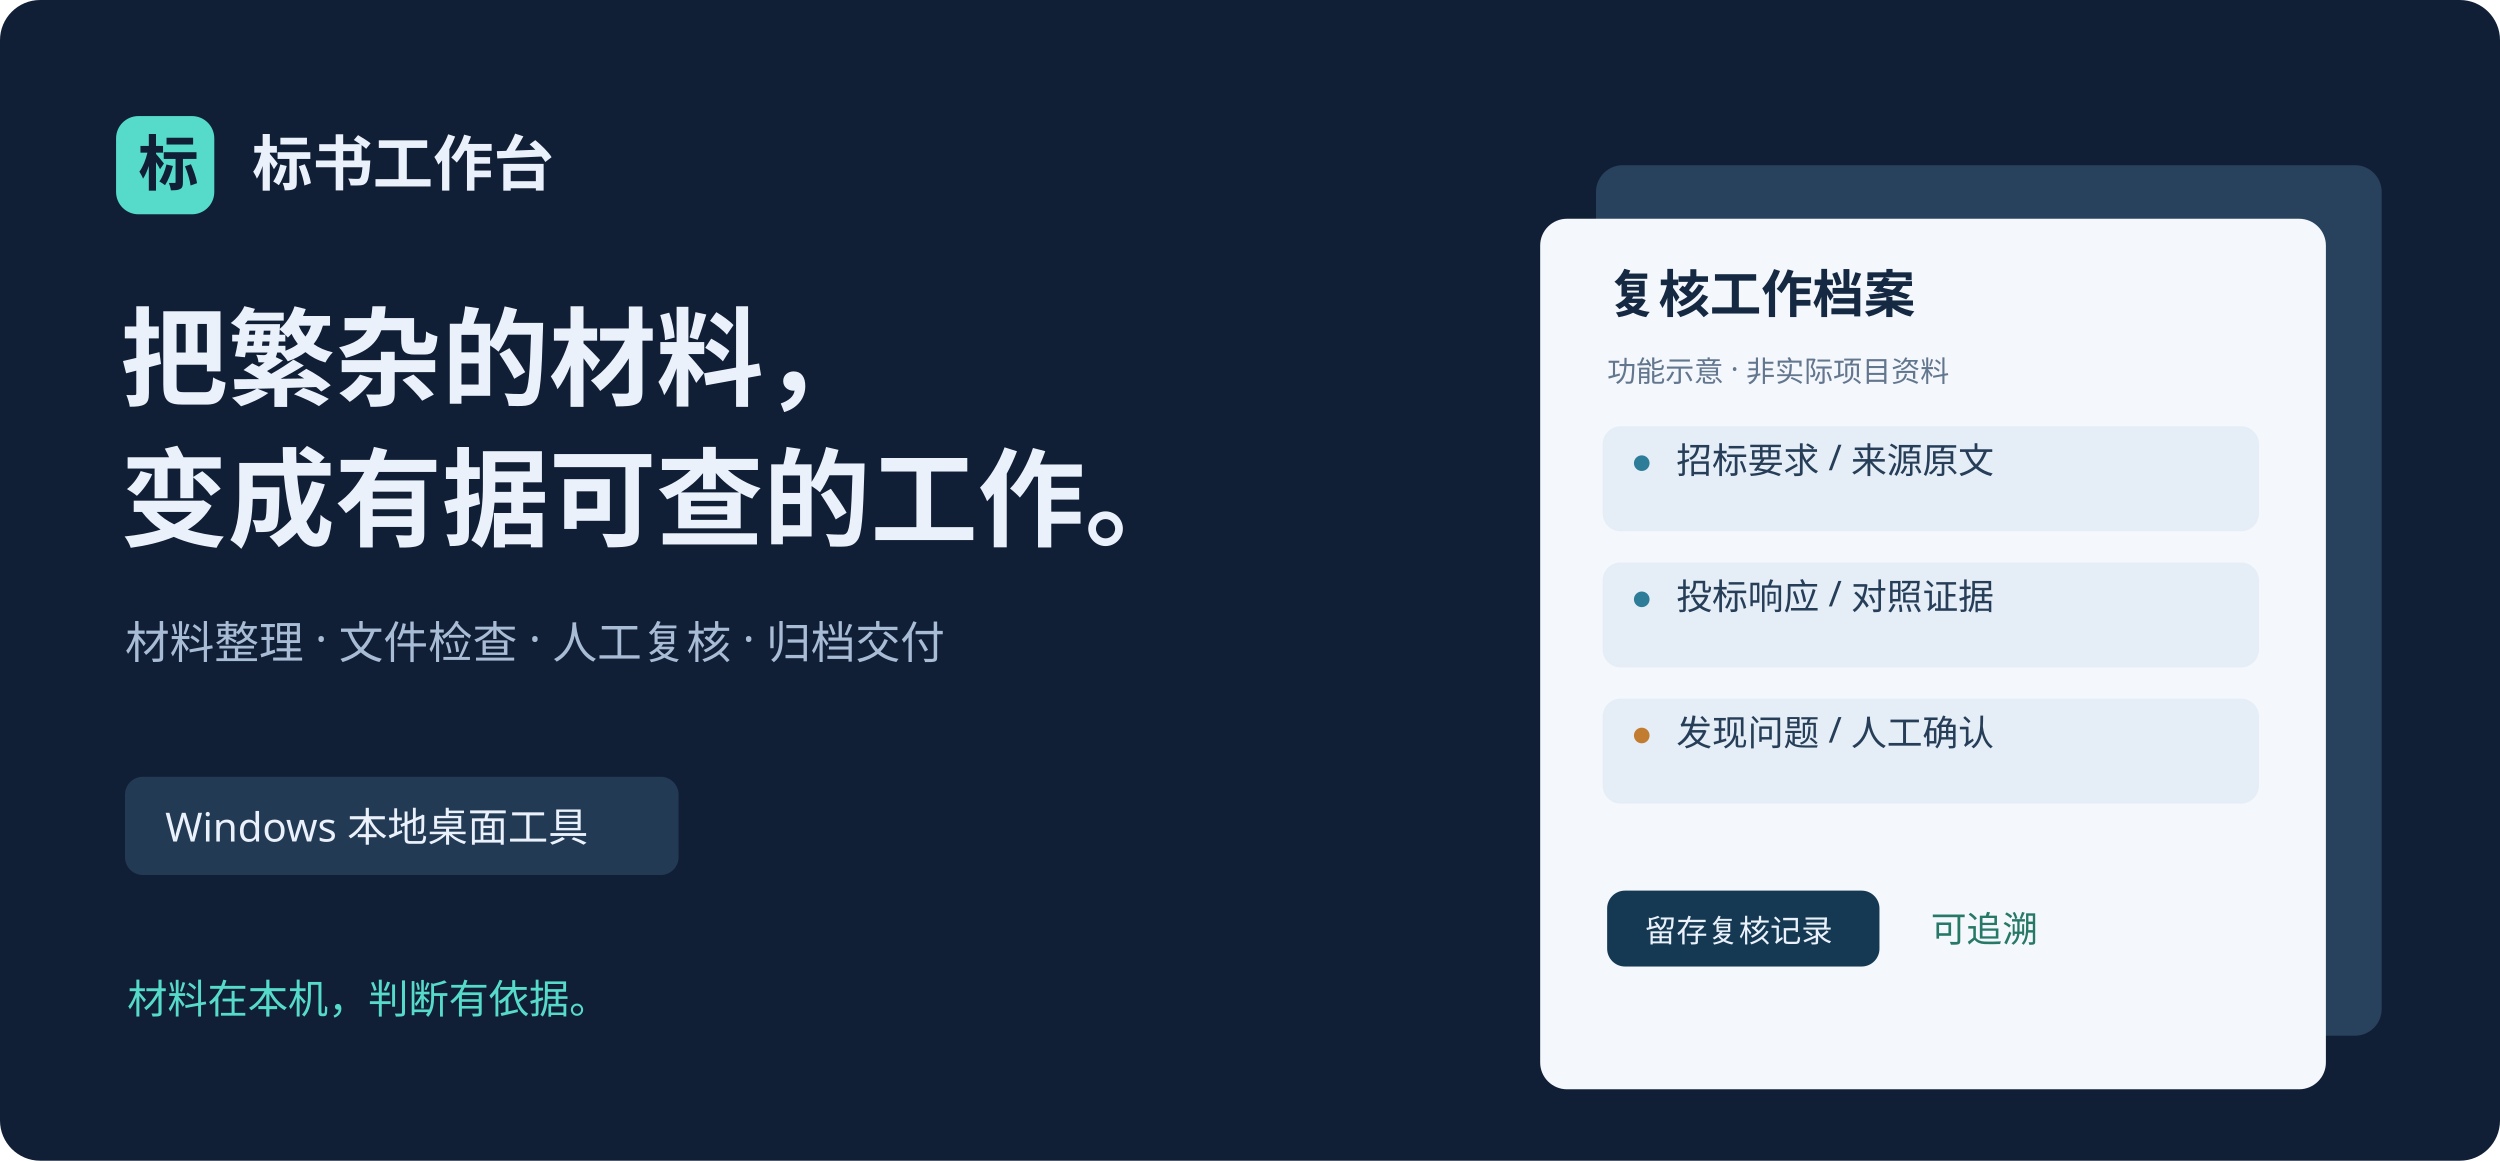
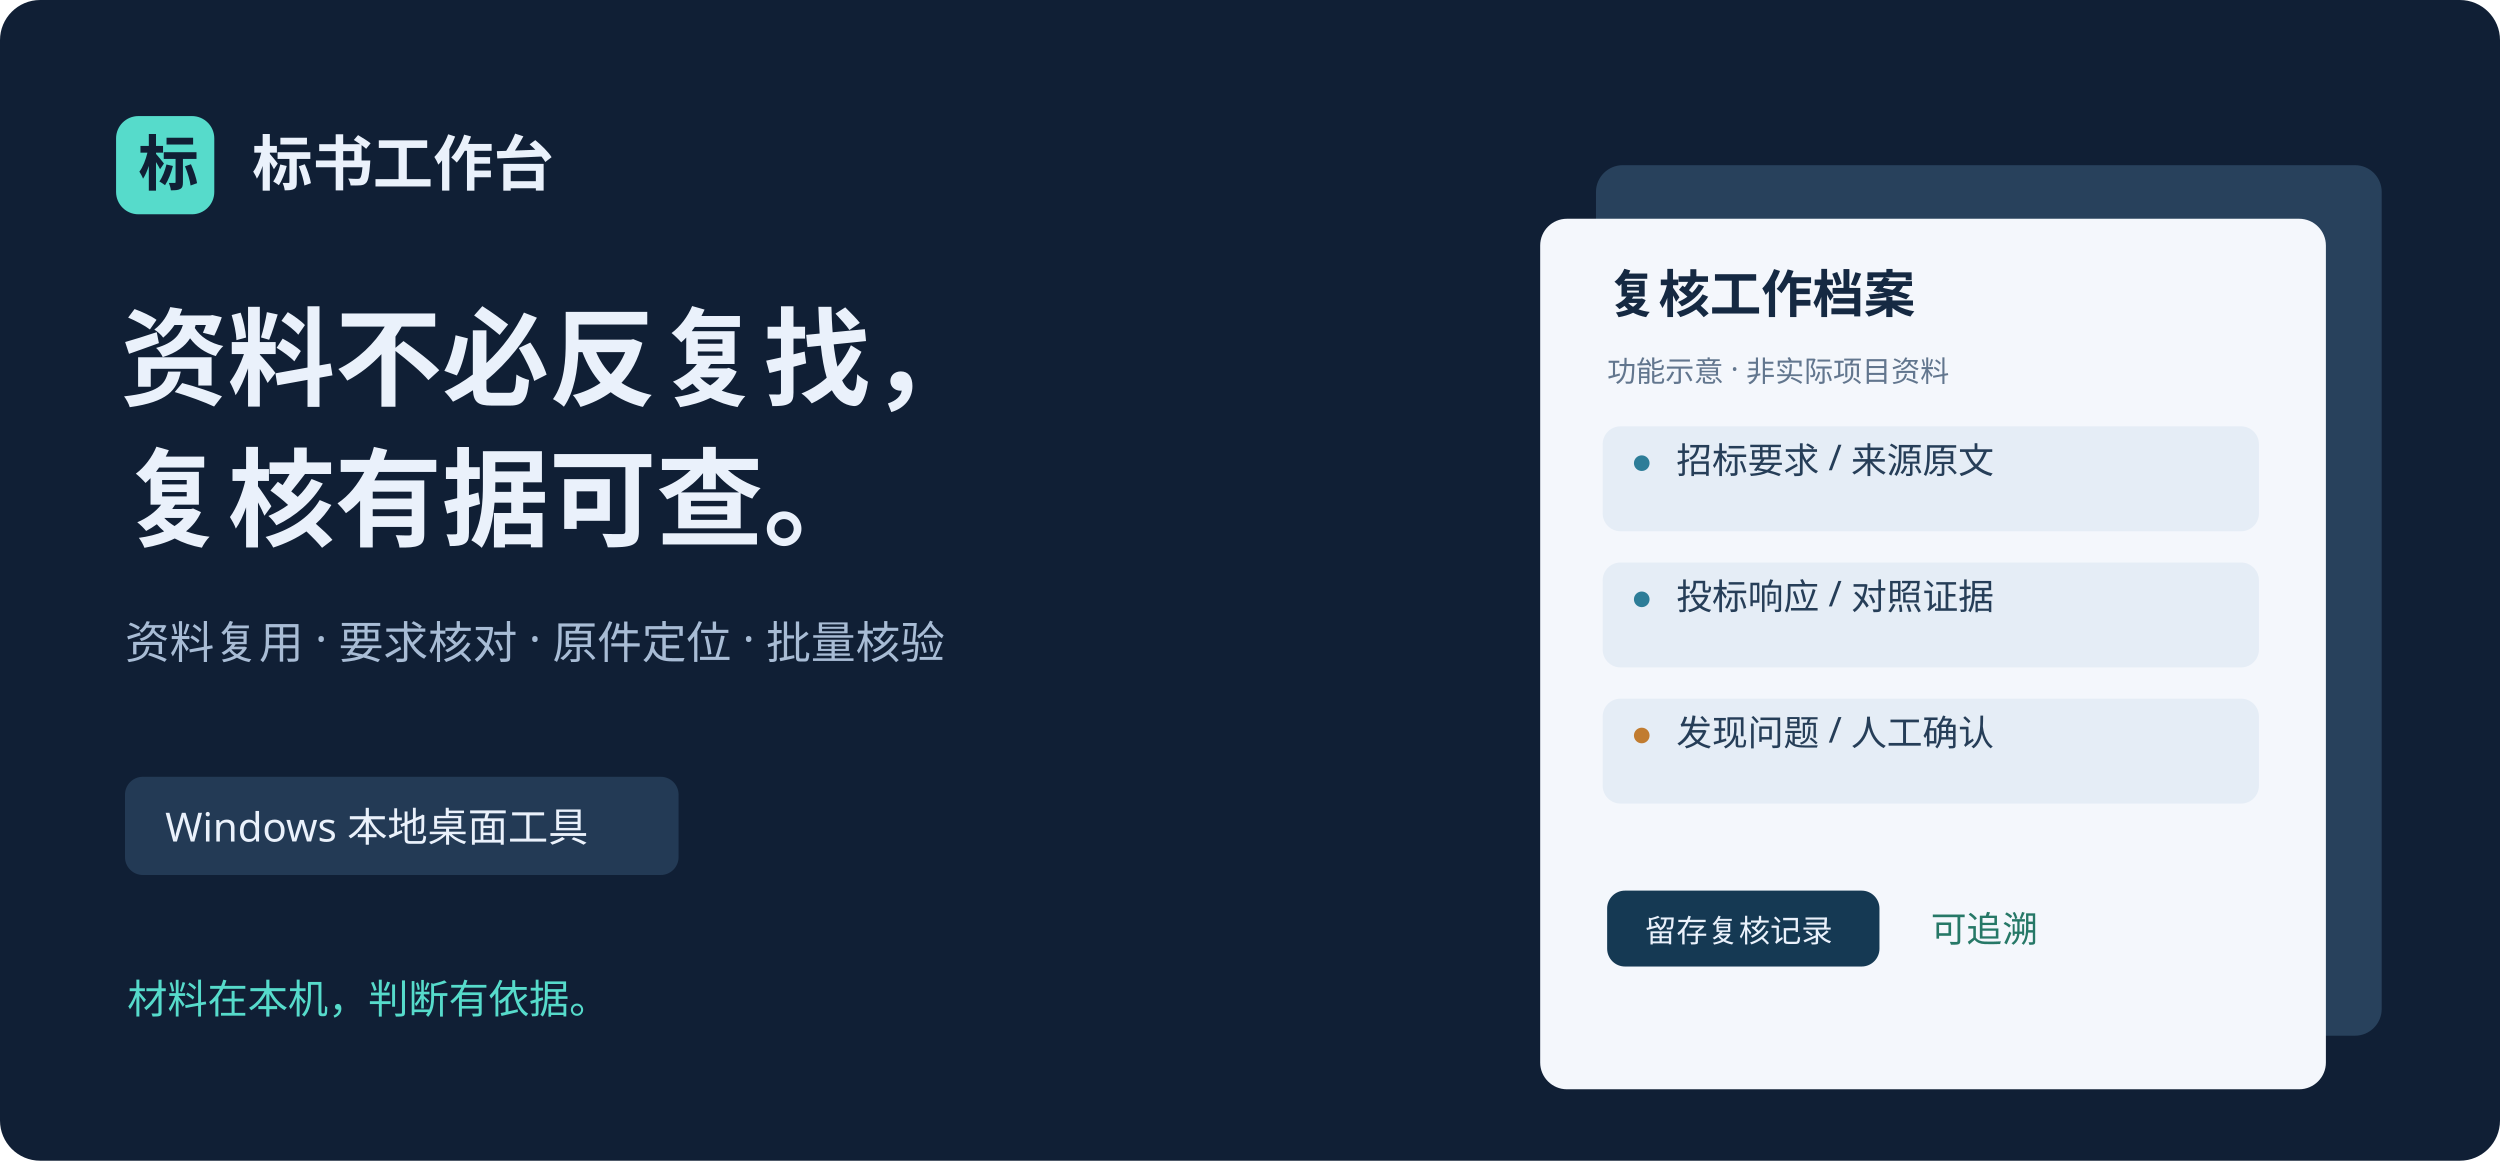
<svg xmlns="http://www.w3.org/2000/svg" width="1120" height="520" viewBox="0 0 1120 520">
  <rect width="1120" height="520" rx="18" fill="#101f35" />
  <g font-family="Microsoft YaHei, PingFang SC, sans-serif">
    <rect x="52" y="52" width="44" height="44" rx="10" fill="#56dbcb" />
    <text x="62" y="83" font-size="27" fill="#101f35" font-weight="700">标</text>
    <text x="113" y="83" font-size="27" fill="#eaf1fb" font-weight="700">标书工作台</text>
-     <text x="54" y="178" font-size="48" fill="#eaf1fb" font-weight="700">把繁杂的材料，</text>
-     <text x="54" y="241" font-size="48" fill="#eaf1fb" font-weight="700">变成有据可查的工作。</text>
-     <text x="56" y="295" font-size="20" fill="#a8bcd5" font-weight="400">材料整理 · 文件检查 · 人工复核 · 归档交付</text>
+     <text x="54" y="178" font-size="48" fill="#eaf1fb" font-weight="700">资料不必反复找，</text>
+     <text x="54" y="241" font-size="48" fill="#eaf1fb" font-weight="700">复核有据可查。</text>
+     <text x="56" y="295" font-size="20" fill="#a8bcd5" font-weight="400">资料复用 · 要求核对 · 原件定位 · 批量核验</text>
    <rect x="56" y="348" width="248" height="44" rx="8" fill="#233a55" />
    <text x="74" y="377" font-size="18" fill="#eaf1fb" font-weight="400">Windows 本地桌面工具</text>
    <text x="57" y="454" font-size="18" fill="#56dbcb" font-weight="400">材料在本机，判断有依据。</text>
    <rect x="715" y="74" width="352" height="390" rx="12" fill="#28415c" />
    <rect x="690" y="98" width="352" height="390" rx="12" fill="#f4f7fc" />
    <text x="720" y="140" font-size="23" fill="#152942" font-weight="700">复核工作档案</text>
    <text x="720" y="171" font-size="13" fill="#62768e" font-weight="400">功能示意 · 非实际项目资料</text>
    <rect x="718" y="191" width="294" height="47" rx="8" fill="#e5edf6" />
    <rect x="732" y="204" width="7" height="7" rx="8" fill="#2d7d98" />
    <text x="751" y="212" font-size="16" fill="#263e58" font-weight="400">招标要求 / 来源原文</text>
    <rect x="718" y="252" width="294" height="47" rx="8" fill="#e5edf6" />
    <rect x="732" y="265" width="7" height="7" rx="8" fill="#2d7d98" />
    <text x="751" y="273" font-size="16" fill="#263e58" font-weight="400">投标响应 / 对照证据</text>
    <rect x="718" y="313" width="294" height="47" rx="8" fill="#e5edf6" />
    <rect x="732" y="326" width="7" height="7" rx="8" fill="#c17c30" />
    <text x="751" y="334" font-size="16" fill="#263e58" font-weight="400">发现问题 / 人工确认</text>
    <rect x="720" y="399" width="122" height="34" rx="8" fill="#153953" />
    <text x="737" y="422" font-size="14" fill="#eaf1fb" font-weight="400">留存复核记录</text>
    <text x="865" y="422" font-size="16" fill="#267867" font-weight="400">可追溯</text>
  </g>
</svg>
